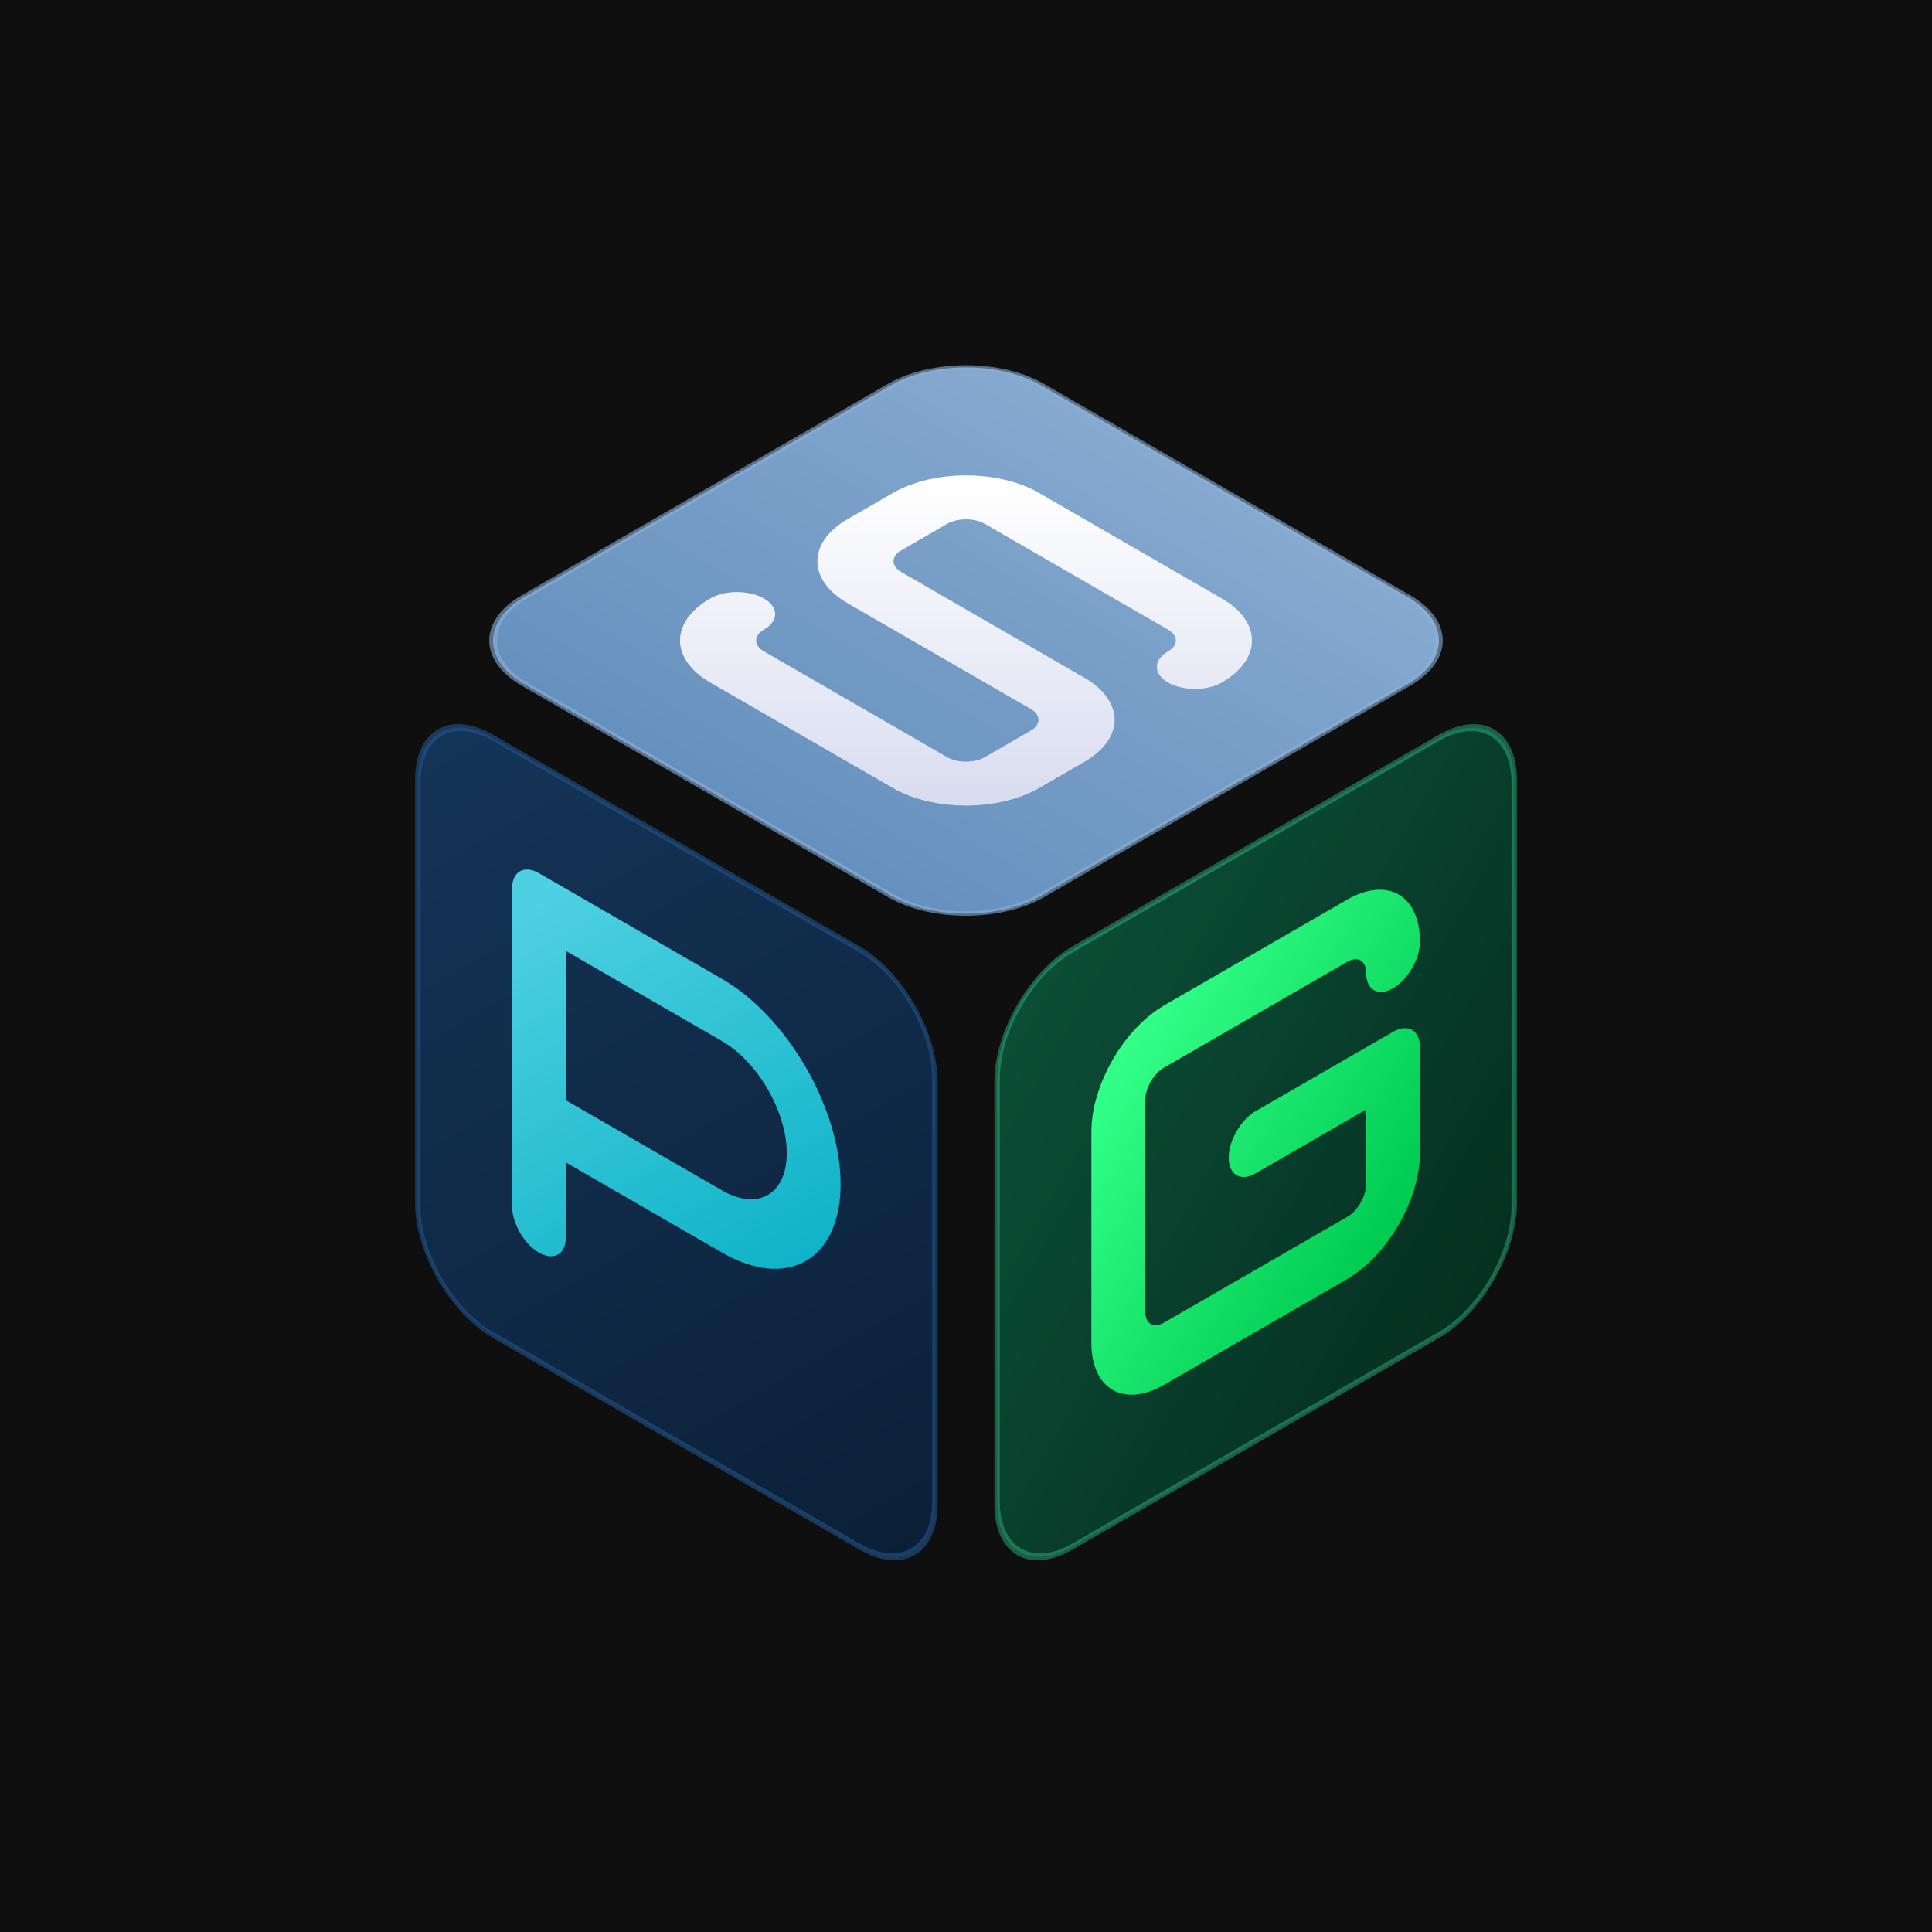
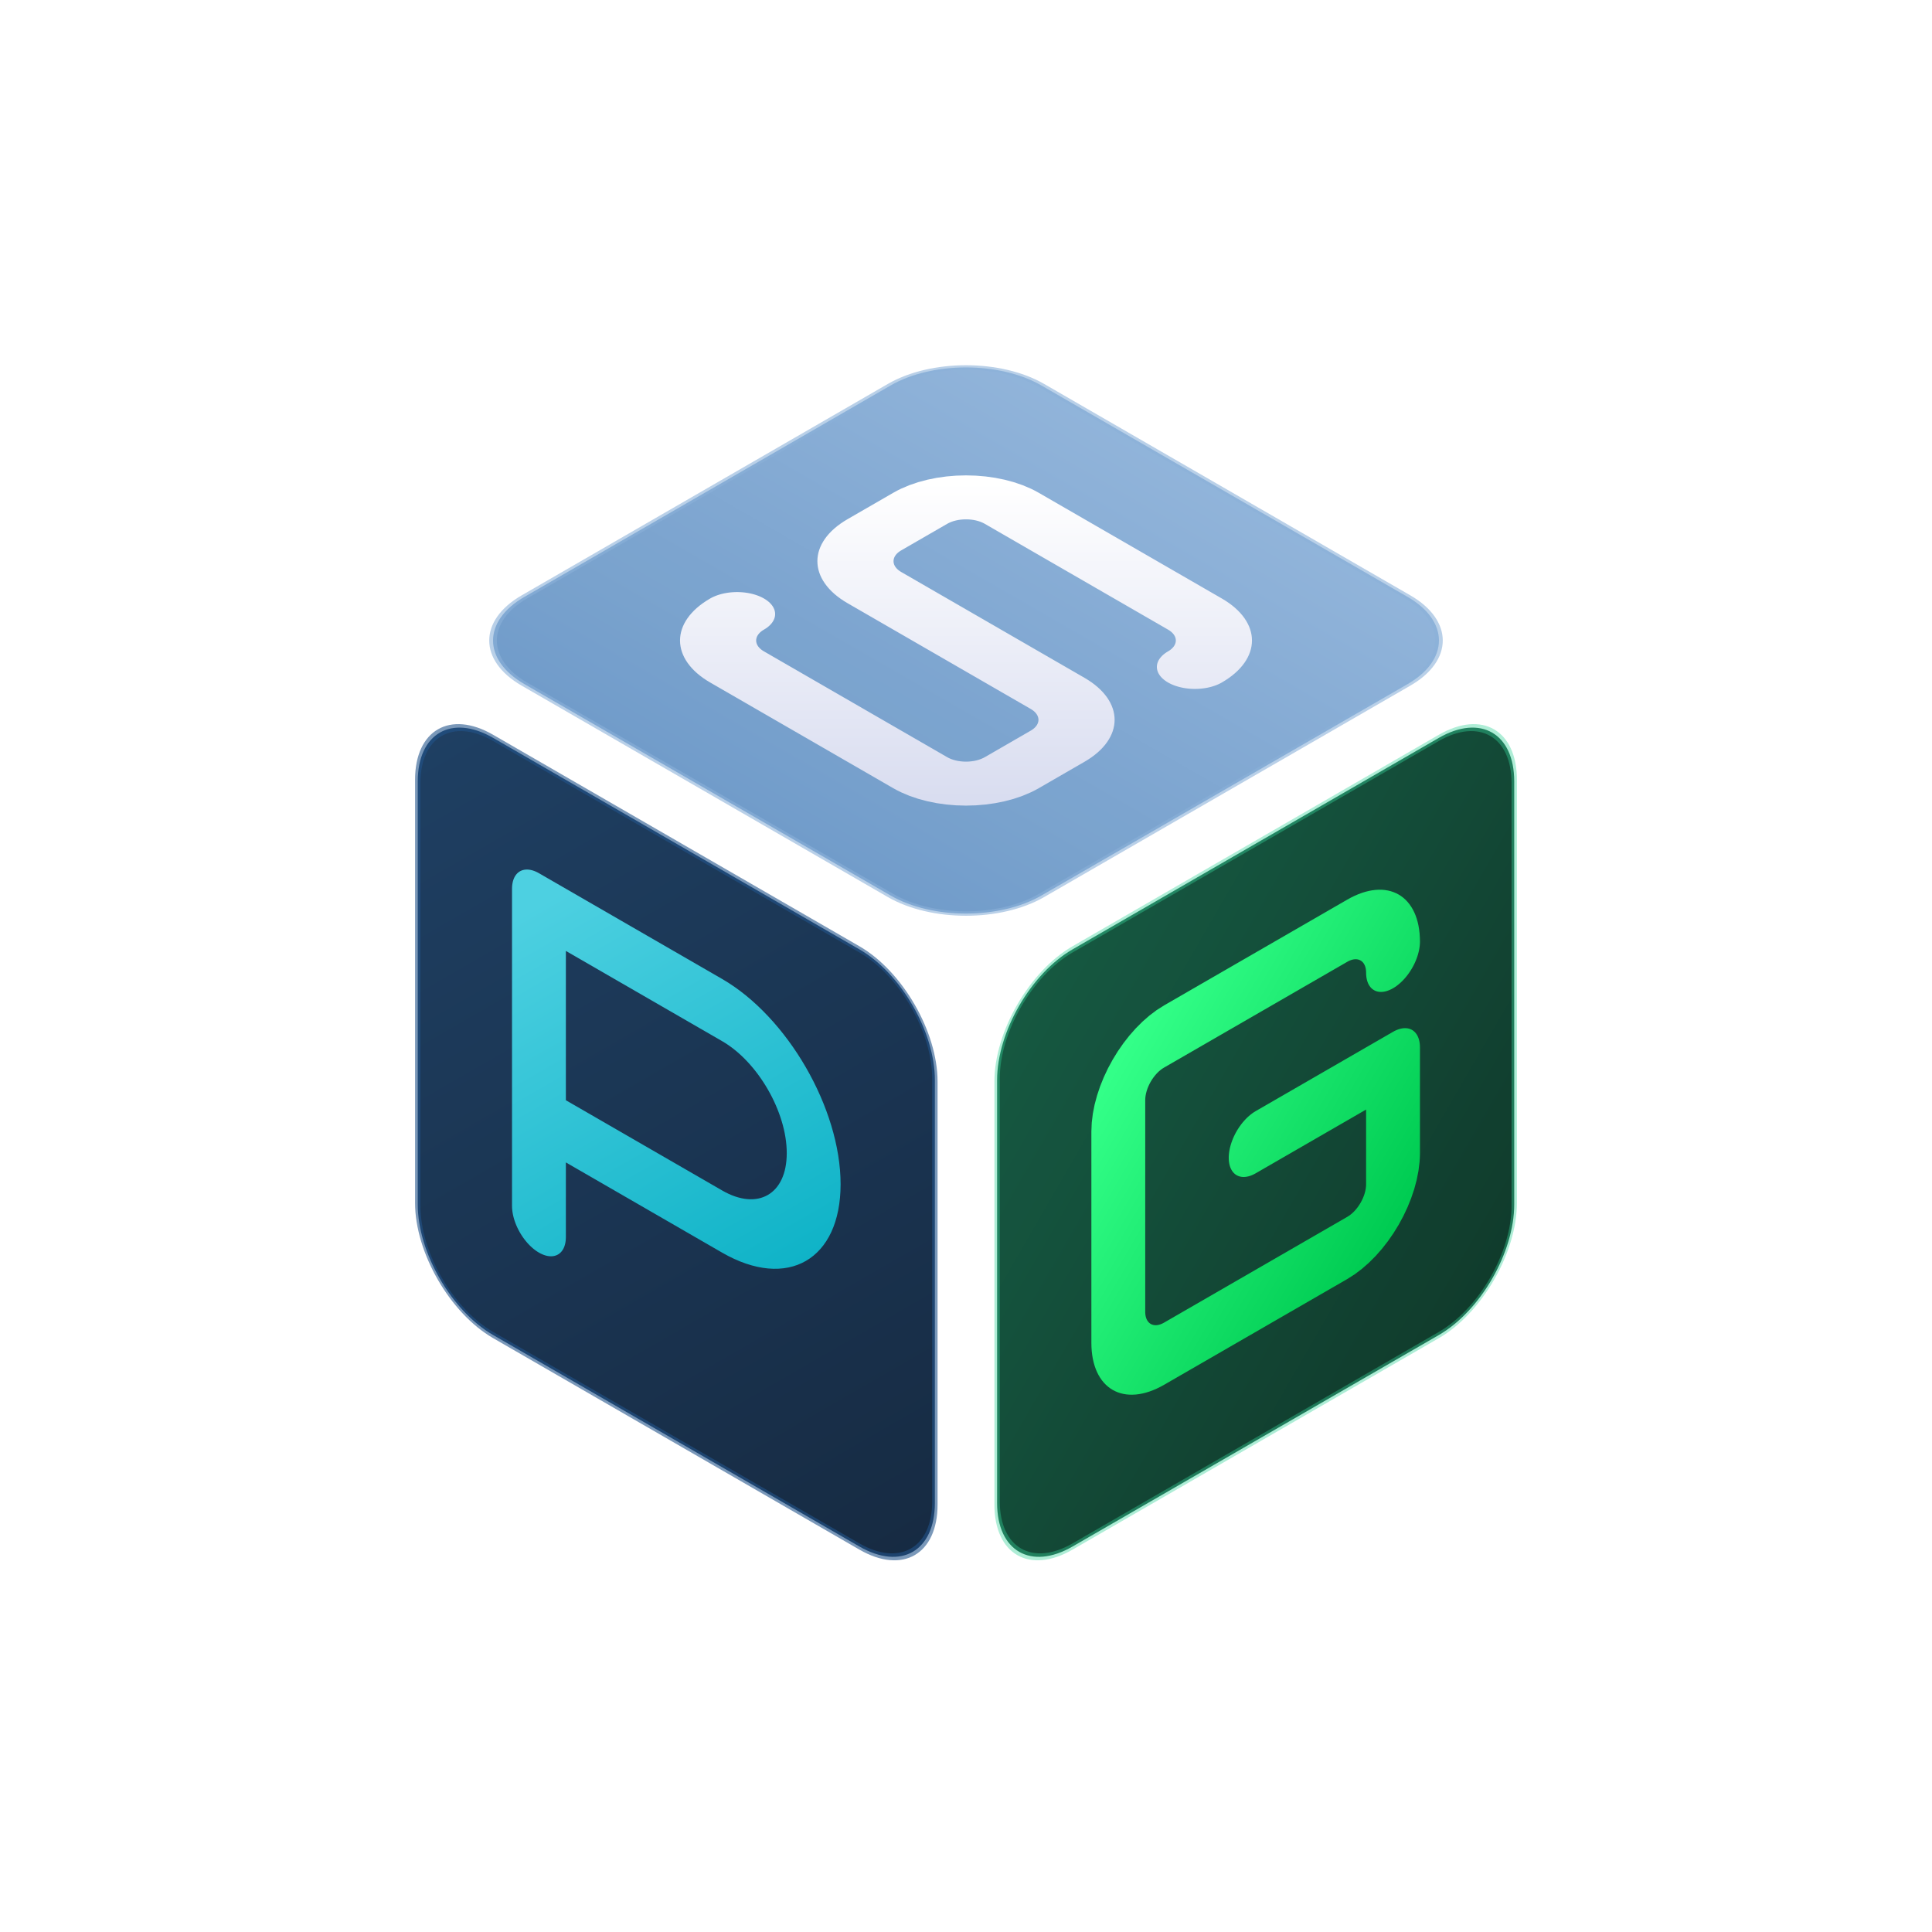
<svg xmlns="http://www.w3.org/2000/svg" width="512" height="512" viewBox="-120 -120 240 240">
  <defs>
    <linearGradient id="gradTop" x1="0" y1="0" x2="0" y2="1" gradientUnits="objectBoundingBox">
      <stop offset="0%" stop-color="#8BB0D8" />
      <stop offset="100%" stop-color="#6A97C7" />
    </linearGradient>
    <linearGradient id="gradLeft" x1="0" y1="0" x2="1" y2="1" gradientUnits="objectBoundingBox">
      <stop offset="0%" stop-color="#14365C" />
      <stop offset="100%" stop-color="#0B2038" />
    </linearGradient>
    <linearGradient id="gradRight" x1="0" y1="0" x2="1" y2="1" gradientUnits="objectBoundingBox">
      <stop offset="0%" stop-color="#0A5239" />
      <stop offset="100%" stop-color="#043021" />
    </linearGradient>
    <linearGradient id="lightTop" x1="0" y1="0" x2="1" y2="1" gradientUnits="objectBoundingBox">
      <stop offset="0%" stop-color="#FFFFFF" />
      <stop offset="100%" stop-color="#D9DDF0" />
    </linearGradient>
    <linearGradient id="lightLeft" x1="0" y1="0" x2="1" y2="1" gradientUnits="objectBoundingBox">
      <stop offset="0%" stop-color="#4DD0E1" />
      <stop offset="100%" stop-color="#00ACC1" />
    </linearGradient>
    <linearGradient id="lightRight" x1="0" y1="0" x2="1" y2="1" gradientUnits="objectBoundingBox">
      <stop offset="0%" stop-color="#33FF88" />
      <stop offset="100%" stop-color="#00CC52" />
    </linearGradient>
  </defs>
-   <rect x="-120" y="-120" width="240" height="240" fill="#0f0f0f" />
  <g transform="scale(0.7727) translate(0 1.44)">
    <g transform="matrix(0.866 0.5 -0.866 0.5 0 -101.77)">
      <rect x="0" y="0" width="96" height="96" rx="14" fill="url(#gradTop)" opacity="0.95" />
      <rect x="0" y="0" width="96" height="96" rx="14" fill="none" stroke="#8BB0D8" stroke-width="1" opacity="0.6" />
      <g transform="translate(7.2 7.2) scale(0.85)">
        <path d="M 78 28 A 10 10 0 0 0 68 18 L 28 18 A 10 10 0 0 0 18 28 L 18 38 A 10 10 0 0 0 28 48 L 68 48 A 10 10 0 0 1 78 58 L 78 68 A 10 10 0 0 1 68 78 L 28 78 A 10 10 0 0 1 18 68" fill="none" stroke="url(#lightTop)" stroke-width="11.76" stroke-linejoin="round" stroke-linecap="round" />
      </g>
    </g>
    <g transform="matrix(0.866 0.5 0 1 -88.14 -45.11)">
      <rect x="0" y="0" width="96" height="96" rx="14" fill="url(#gradLeft)" opacity="0.95" />
      <rect x="0" y="0" width="96" height="96" rx="14" fill="none" stroke="#22538B" stroke-width="1" opacity="0.6" />
      <g transform="translate(7.2 7.2) scale(0.85)">
        <path d="M 18 78 L 18 18 L 58 18 A 20 20 0 0 1 58 58 L 18 58" fill="none" stroke="url(#lightLeft)" stroke-width="11.76" stroke-linejoin="round" stroke-linecap="round" />
      </g>
    </g>
    <g transform="matrix(0.866 -0.5 0 1 5 2.89)">
      <rect x="0" y="0" width="96" height="96" rx="14" fill="url(#gradRight)" opacity="0.95" />
      <rect x="0" y="0" width="96" height="96" rx="14" fill="none" stroke="#34D399" stroke-width="1" opacity="0.4" />
      <g transform="translate(7.2 7.2) scale(0.85)">
        <path d="M 78 28 A 10 10 0 0 0 68 18 L 28 18 A 10 10 0 0 0 18 28 L 18 68 A 10 10 0 0 0 28 78 L 68 78 A 10 10 0 0 0 78 68 L 78 48 L 48 48" fill="none" stroke="url(#lightRight)" stroke-width="11.76" stroke-linejoin="round" stroke-linecap="round" />
      </g>
    </g>
  </g>
</svg>
